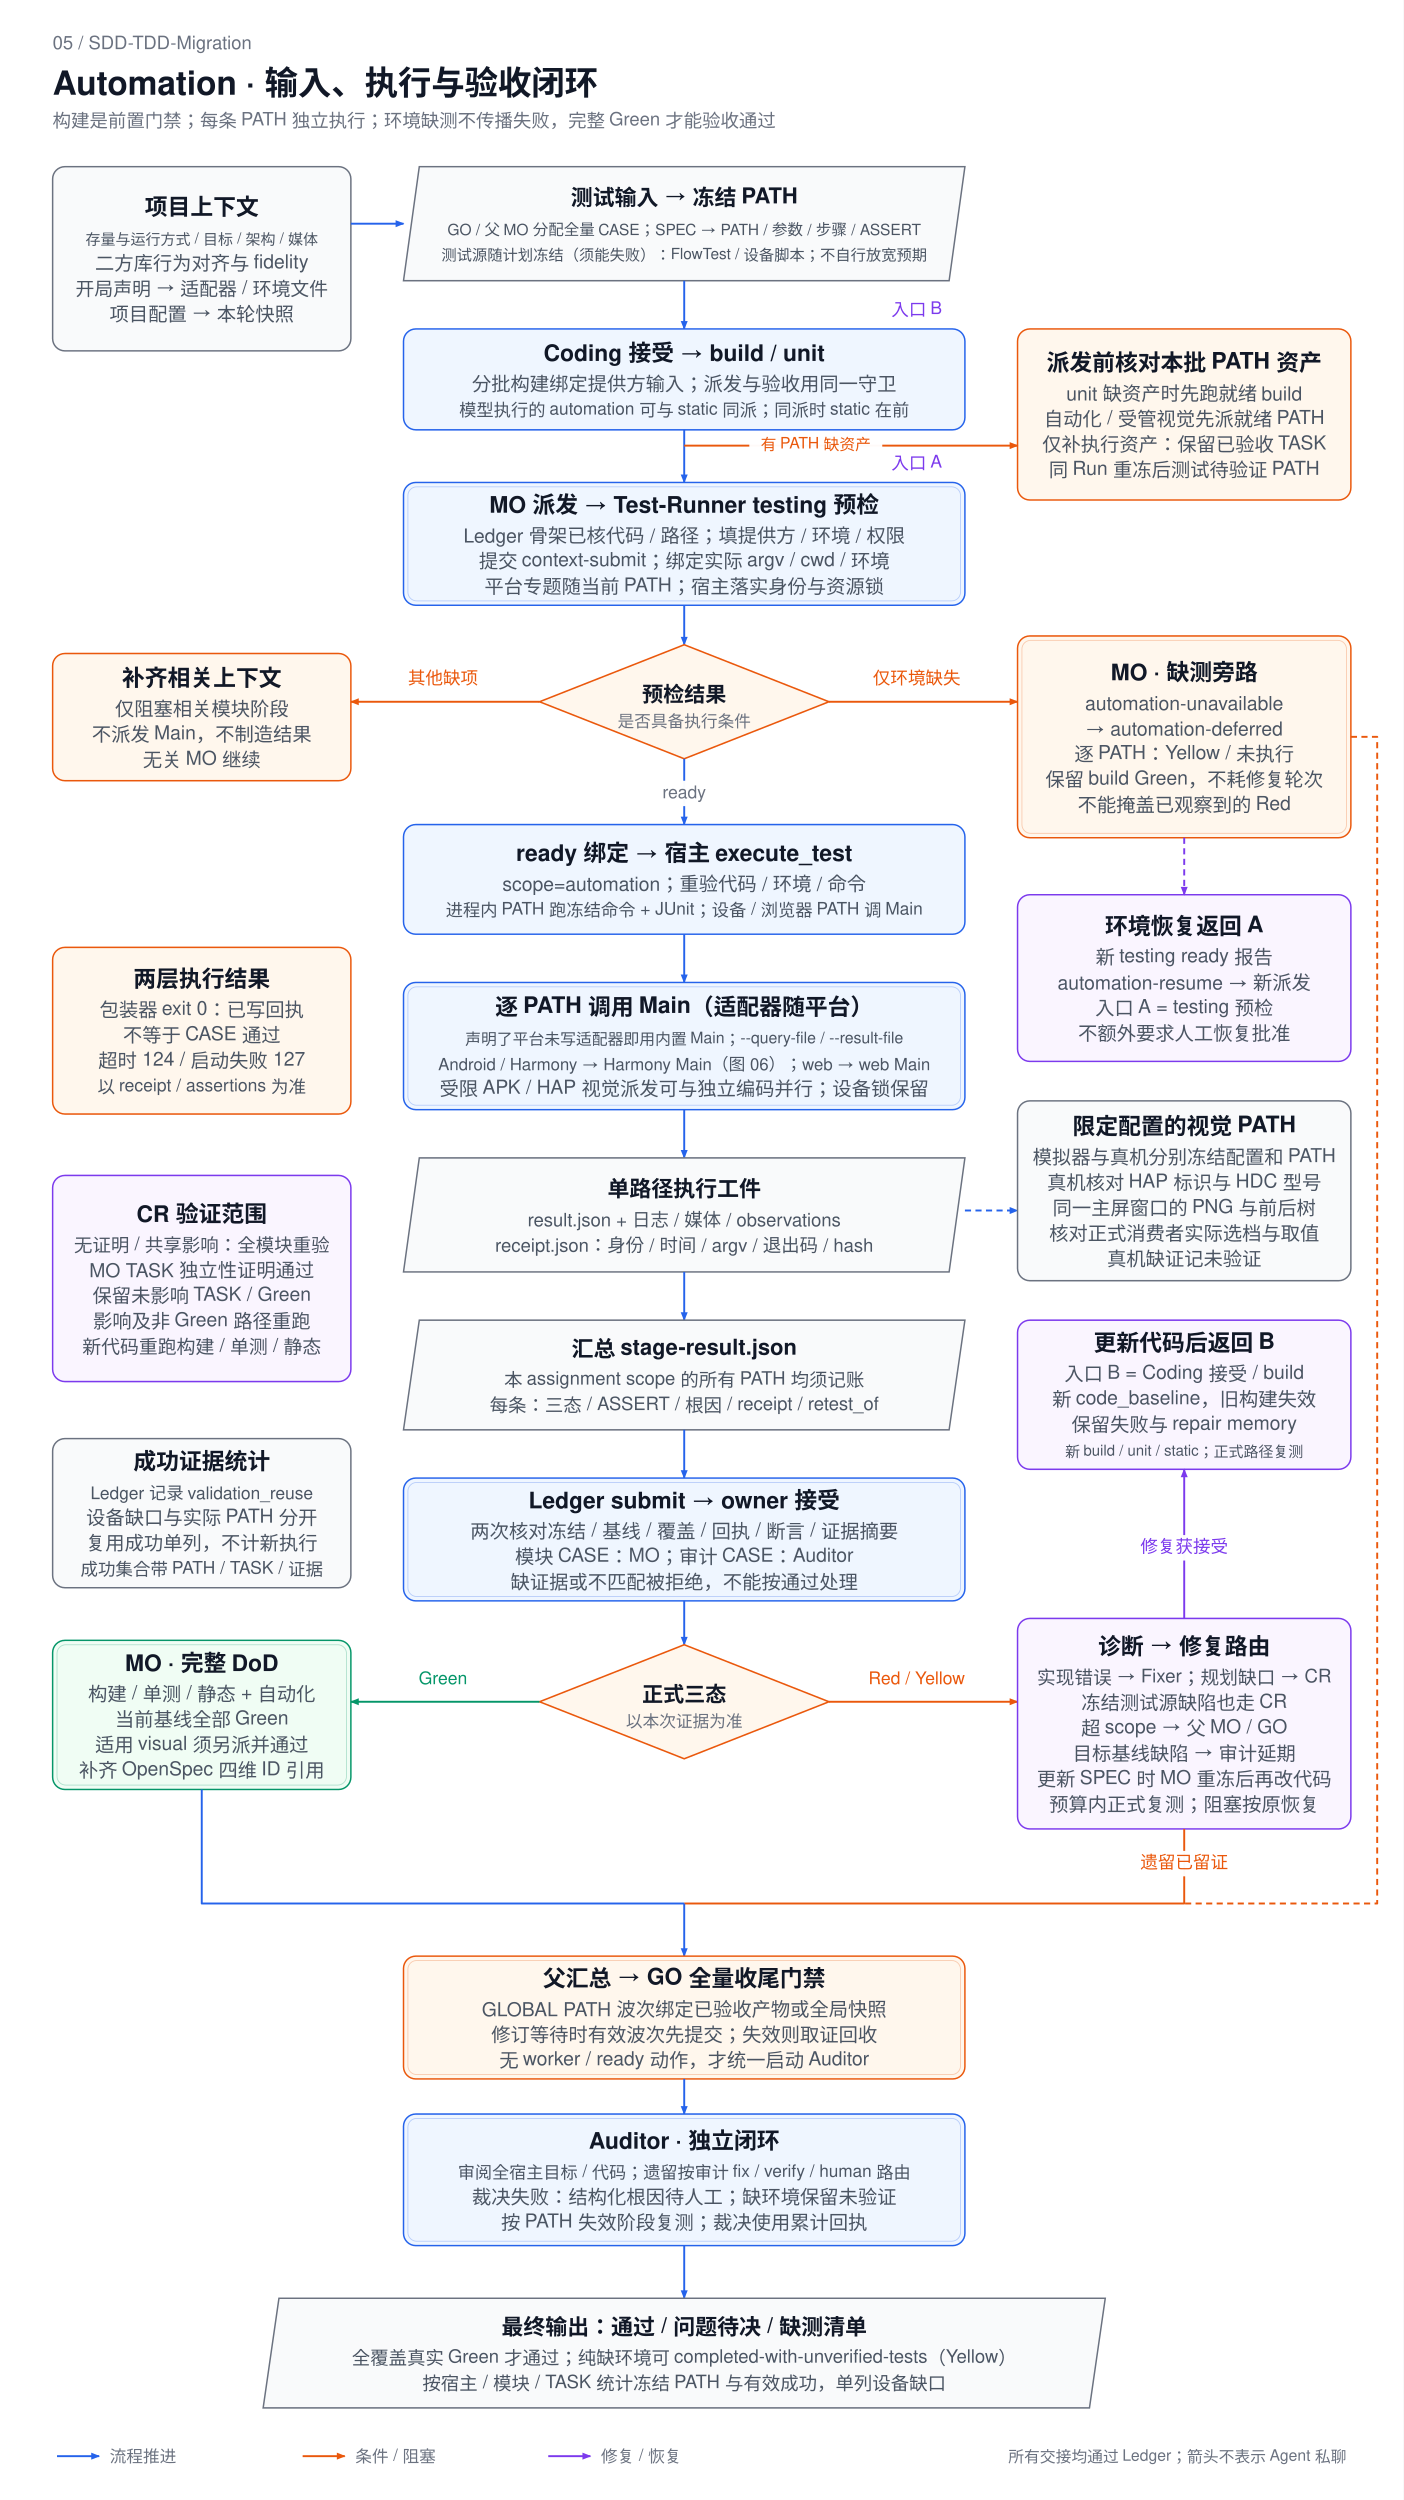
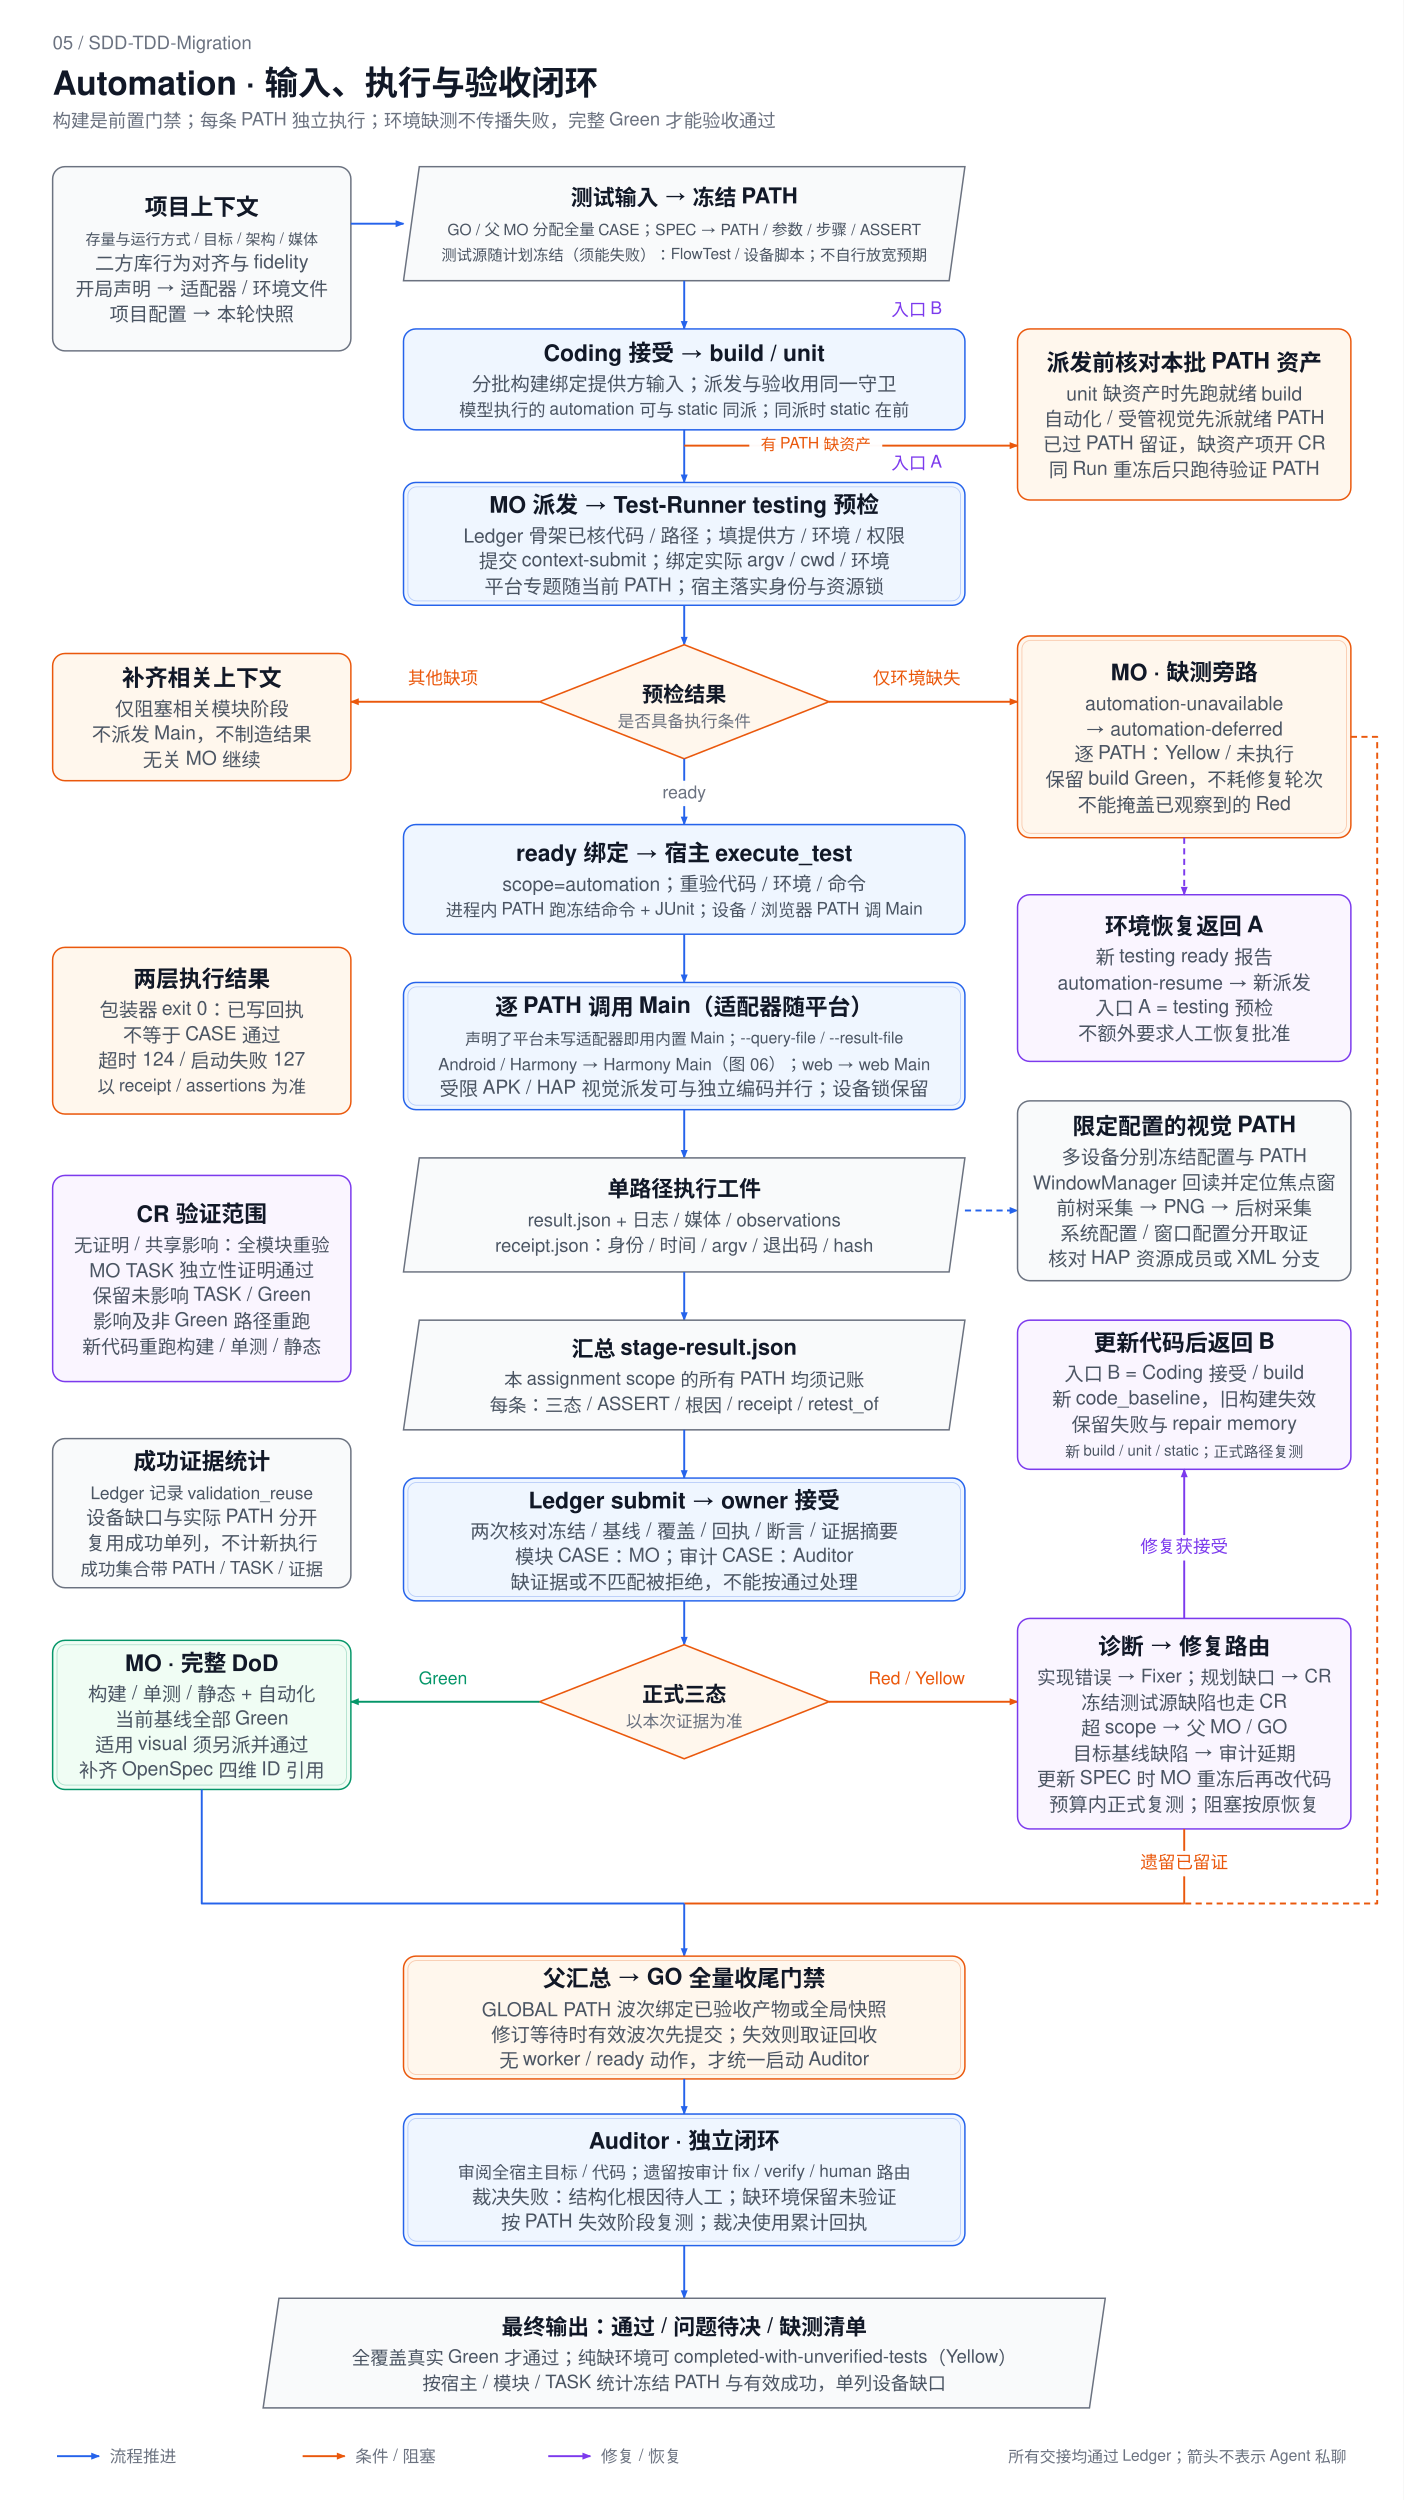
<svg xmlns="http://www.w3.org/2000/svg" width="1600" height="2850" viewBox="0 0 1600 2850" role="img" aria-labelledby="title desc">
  <style>text {font-family: "Helvetica Neue", Helvetica, Arial, "PingFang SC", "Microsoft YaHei", sans-serif;}</style>
  <defs>
    <marker id="arrow-blue" markerWidth="10" markerHeight="8" refX="9" refY="4" orient="auto" markerUnits="userSpaceOnUse">
      <path d="M0,0 L10,4 L0,8 Z" fill="#2563eb" />
    </marker>
    <marker id="arrow-orange" markerWidth="10" markerHeight="8" refX="9" refY="4" orient="auto" markerUnits="userSpaceOnUse">
      <path d="M0,0 L10,4 L0,8 Z" fill="#ea580c" />
    </marker>
    <marker id="arrow-green" markerWidth="10" markerHeight="8" refX="9" refY="4" orient="auto" markerUnits="userSpaceOnUse">
      <path d="M0,0 L10,4 L0,8 Z" fill="#059669" />
    </marker>
    <marker id="arrow-purple" markerWidth="10" markerHeight="8" refX="9" refY="4" orient="auto" markerUnits="userSpaceOnUse">
      <path d="M0,0 L10,4 L0,8 Z" fill="#7c3aed" />
    </marker>
    <marker id="arrow-gray" markerWidth="10" markerHeight="8" refX="9" refY="4" orient="auto" markerUnits="userSpaceOnUse">
      <path d="M0,0 L10,4 L0,8 Z" fill="#6b7280" />
    </marker>
  </defs>
  <rect width="1600" height="2850" fill="white" />
  <text x="60" y="56" font-size="21.00" fill="#6b7280" text-anchor="start" font-weight="400">05  /  SDD-TDD-Migration</text>
  <text x="60" y="108" font-size="38.00" fill="#111827" text-anchor="start" font-weight="700">Automation · 输入、执行与验收闭环</text>
  <text x="60" y="145" font-size="21.00" fill="#6b7280" text-anchor="start" font-weight="400">构建是前置门禁；每条 PATH 独立执行；环境缺测不传播失败，完整 Green 才能验收通过</text>
  <path d="M478,190 H1100 L1082,320 H460 Z" fill="#f9fafb" stroke="#6b7280" stroke-width="1.7" />
  <text x="780.0" y="234.0" font-size="25.00" fill="#111827" text-anchor="middle" font-weight="650">测试输入 → 冻结 PATH</text>
  <text x="780.0" y="268.0" font-size="17.68" fill="#4b5563" text-anchor="middle" font-weight="400">GO / 父 MO 分配全量 CASE；SPEC → PATH / 参数 / 步骤 / ASSERT</text>
  <text x="780.0" y="297.0" font-size="17.43" fill="#4b5563" text-anchor="middle" font-weight="400">测试源随计划冻结（须能失败）：FlowTest / 设备脚本；不自行放宽预期</text>
  <rect x="60" y="190" width="340" height="210" rx="14" fill="#f9fafb" stroke="#6b7280" stroke-width="1.7" />
  <text x="230.0" y="245.0" font-size="26.00" fill="#111827" text-anchor="middle" font-weight="650">项目上下文</text>
  <text x="230.0" y="279.0" font-size="17.10" fill="#4b5563" text-anchor="middle" font-weight="400">存量与运行方式 / 目标 / 架构 / 媒体</text>
  <text x="230.0" y="308.0" font-size="22.00" fill="#4b5563" text-anchor="middle" font-weight="400">二方库行为对齐与 fidelity</text>
  <text x="230.0" y="337.0" font-size="21.50" fill="#4b5563" text-anchor="middle" font-weight="400">开局声明 → 适配器 / 环境文件</text>
  <text x="230.0" y="366.0" font-size="22.00" fill="#4b5563" text-anchor="middle" font-weight="400">项目配置 → 本轮快照</text>
  <path d="M400,255 L460,255" fill="none" stroke="#2563eb" stroke-width="2.2" stroke-linejoin="round" marker-end="url(#arrow-blue)" />
  <path d="M780,320 L780,375" fill="none" stroke="#2563eb" stroke-width="2.2" stroke-linejoin="round" marker-end="url(#arrow-blue)" />
  <rect x="460" y="375" width="640" height="115" rx="14" fill="#eff6ff" stroke="#2563eb" stroke-width="1.7" />
  <text x="780.0" y="411.5" font-size="26.00" fill="#111827" text-anchor="middle" font-weight="650">Coding 接受 → build / unit</text>
  <text x="780.0" y="445.5" font-size="22.00" fill="#4b5563" text-anchor="middle" font-weight="400">分批构建绑定提供方输入；派发与验收用同一守卫</text>
  <text x="780.0" y="474.5" font-size="19.70" fill="#4b5563" text-anchor="middle" font-weight="400">模型执行的 automation 可与 static 同派；同派时 static 在前</text>
  <rect x="1160" y="375" width="380" height="195" rx="14" fill="#fff7ed" stroke="#ea580c" stroke-width="1.7" />
  <text x="1350.0" y="422.5" font-size="26.00" fill="#111827" text-anchor="middle" font-weight="650">派发前核对本批 PATH 资产</text>
  <text x="1350.0" y="456.5" font-size="22.00" fill="#4b5563" text-anchor="middle" font-weight="400">unit 缺资产时先跑就绪 build</text>
  <text x="1350.0" y="485.5" font-size="22.00" fill="#4b5563" text-anchor="middle" font-weight="400">自动化 / 受管视觉先派就绪 PATH</text>
-   <text x="1350.0" y="514.5" font-size="22.00" fill="#4b5563" text-anchor="middle" font-weight="400">仅补执行资产：保留已验收 TASK</text>
-   <text x="1350.0" y="543.5" font-size="22.00" fill="#4b5563" text-anchor="middle" font-weight="400">同 Run 重冻后测试待验证 PATH</text>
+   <text x="1350.0" y="514.5" font-size="22.00" fill="#4b5563" text-anchor="middle" font-weight="400">已过 PATH 留证，缺资产项开 CR</text>
+   <text x="1350.0" y="543.5" font-size="22.00" fill="#4b5563" text-anchor="middle" font-weight="400">同 Run 重冻后只跑待验证 PATH</text>
  <path d="M780,490 L780,550" fill="none" stroke="#2563eb" stroke-width="2.2" stroke-linejoin="round" marker-end="url(#arrow-blue)" />
  <path d="M780,508 L1160,508" fill="none" stroke="#ea580c" stroke-width="2.2" stroke-linejoin="round" marker-end="url(#arrow-orange)" />
  <rect x="854.22" y="495" width="151.56" height="27" rx="4" fill="white" opacity="0.97" />
  <text x="930" y="513" font-size="18.00" fill="#ea580c" text-anchor="middle" font-weight="400">有 PATH 缺资产</text>
  <rect x="460" y="550" width="640" height="140" rx="14" fill="#eff6ff" stroke="#2563eb" stroke-width="1.7" />
  <rect x="465" y="555" width="630" height="130" rx="10" fill="none" stroke="#2563eb" stroke-opacity="0.28" />
  <text x="780.0" y="584.5" font-size="26.00" fill="#111827" text-anchor="middle" font-weight="650">MO 派发 → Test-Runner testing 预检</text>
  <text x="780.0" y="618.5" font-size="22.00" fill="#4b5563" text-anchor="middle" font-weight="400">Ledger 骨架已核代码 / 路径；填提供方 / 环境 / 权限</text>
  <text x="780.0" y="647.5" font-size="22.00" fill="#4b5563" text-anchor="middle" font-weight="400">提交 context-submit；绑定实际 argv / cwd / 环境</text>
  <text x="780.0" y="676.5" font-size="22.00" fill="#4b5563" text-anchor="middle" font-weight="400">平台专题随当前 PATH；宿主落实身份与资源锁</text>
  <path d="M780,690 L780,735" fill="none" stroke="#2563eb" stroke-width="2.2" stroke-linejoin="round" marker-end="url(#arrow-blue)" />
  <path d="M780,735.0 L945.0,800 L780,865.0 L615.0,800 Z" fill="#fff7ed" stroke="#ea580c" stroke-width="1.8" />
  <text x="780" y="800" font-size="24.00" fill="#111827" text-anchor="middle" font-weight="650">预检结果</text>
  <text x="780" y="829" font-size="19.00" fill="#6b7280" text-anchor="middle" font-weight="400">是否具备执行条件</text>
  <path d="M615,800 L400,800" fill="none" stroke="#ea580c" stroke-width="2.2" stroke-linejoin="round" marker-end="url(#arrow-orange)" />
  <rect x="456.0" y="760" width="98" height="29" rx="4" fill="white" opacity="0.97" />
  <text x="505" y="780" font-size="20.00" fill="#ea580c" text-anchor="middle" font-weight="400">其他缺项</text>
  <rect x="60" y="745" width="340" height="145" rx="14" fill="#fff7ed" stroke="#ea580c" stroke-width="1.7" />
  <text x="230.0" y="782.0" font-size="26.00" fill="#111827" text-anchor="middle" font-weight="650">补齐相关上下文</text>
  <text x="230.0" y="816.0" font-size="22.00" fill="#4b5563" text-anchor="middle" font-weight="400">仅阻塞相关模块阶段</text>
  <text x="230.0" y="845.0" font-size="22.00" fill="#4b5563" text-anchor="middle" font-weight="400">不派发 Main，不制造结果</text>
  <text x="230.0" y="874.0" font-size="22.00" fill="#4b5563" text-anchor="middle" font-weight="400">无关 MO 继续</text>
  <path d="M945,800 L1160,800" fill="none" stroke="#ea580c" stroke-width="2.2" stroke-linejoin="round" marker-end="url(#arrow-orange)" />
  <rect x="986.0" y="760" width="118" height="29" rx="4" fill="white" opacity="0.97" />
  <text x="1045" y="780" font-size="20.00" fill="#ea580c" text-anchor="middle" font-weight="400">仅环境缺失</text>
  <rect x="1160" y="725" width="380" height="230" rx="14" fill="#fff7ed" stroke="#ea580c" stroke-width="1.7" />
  <rect x="1165" y="730" width="370" height="220" rx="10" fill="none" stroke="#ea580c" stroke-opacity="0.28" />
  <text x="1350.0" y="775.5" font-size="26.00" fill="#111827" text-anchor="middle" font-weight="650">MO · 缺测旁路</text>
  <text x="1350.0" y="809.5" font-size="22.00" fill="#4b5563" text-anchor="middle" font-weight="400">automation-unavailable</text>
  <text x="1350.0" y="838.5" font-size="22.00" fill="#4b5563" text-anchor="middle" font-weight="400">→ automation-deferred</text>
  <text x="1350.0" y="867.5" font-size="22.00" fill="#4b5563" text-anchor="middle" font-weight="400">逐 PATH：Yellow / 未执行</text>
  <text x="1350.0" y="896.5" font-size="22.00" fill="#4b5563" text-anchor="middle" font-weight="400">保留 build Green，不耗修复轮次</text>
  <text x="1350.0" y="925.5" font-size="22.00" fill="#4b5563" text-anchor="middle" font-weight="400">不能掩盖已观察到的 Red</text>
  <path d="M780,865 L780,940" fill="none" stroke="#2563eb" stroke-width="2.2" stroke-linejoin="round" marker-end="url(#arrow-blue)" />
  <rect x="742.5" y="890" width="75.0" height="29" rx="4" fill="white" opacity="0.97" />
  <text x="780" y="910" font-size="20.00" fill="#6b7280" text-anchor="middle" font-weight="400">ready</text>
  <rect x="460" y="940" width="640" height="125" rx="14" fill="#eff6ff" stroke="#2563eb" stroke-width="1.7" />
  <text x="780.0" y="981.5" font-size="26.00" fill="#111827" text-anchor="middle" font-weight="650">ready 绑定 → 宿主 execute_test</text>
  <text x="780.0" y="1015.5" font-size="22.00" fill="#4b5563" text-anchor="middle" font-weight="400">scope=automation；重验代码 / 环境 / 命令</text>
  <text x="780.0" y="1044.5" font-size="19.70" fill="#4b5563" text-anchor="middle" font-weight="400">进程内 PATH 跑冻结命令 + JUnit；设备 / 浏览器 PATH 调 Main</text>
  <path d="M780,1065 L780,1120" fill="none" stroke="#2563eb" stroke-width="2.2" stroke-linejoin="round" marker-end="url(#arrow-blue)" />
  <rect x="460" y="1120" width="640" height="145" rx="14" fill="#eff6ff" stroke="#2563eb" stroke-width="1.7" />
  <rect x="465" y="1125" width="630" height="135" rx="10" fill="none" stroke="#2563eb" stroke-opacity="0.28" />
  <text x="780.0" y="1157.0" font-size="26.00" fill="#111827" text-anchor="middle" font-weight="650">逐 PATH 调用 Main（适配器随平台）</text>
  <text x="780.0" y="1191.0" font-size="18.04" fill="#4b5563" text-anchor="middle" font-weight="400">声明了平台未写适配器即用内置 Main；--query-file / --result-file</text>
  <text x="780.0" y="1220.0" font-size="19.10" fill="#4b5563" text-anchor="middle" font-weight="400">Android / Harmony → Harmony Main（图 06）；web → web Main</text>
  <text x="780.0" y="1249.0" font-size="22.00" fill="#4b5563" text-anchor="middle" font-weight="400">受限 APK / HAP 视觉派发可与独立编码并行；设备锁保留</text>
  <rect x="60" y="1080" width="340" height="190" rx="14" fill="#fff7ed" stroke="#ea580c" stroke-width="1.7" />
  <text x="230.0" y="1125.0" font-size="26.00" fill="#111827" text-anchor="middle" font-weight="650">两层执行结果</text>
  <text x="230.0" y="1159.0" font-size="22.00" fill="#4b5563" text-anchor="middle" font-weight="400">包装器 exit 0：已写回执</text>
  <text x="230.0" y="1188.0" font-size="22.00" fill="#4b5563" text-anchor="middle" font-weight="400">不等于 CASE 通过</text>
  <text x="230.0" y="1217.0" font-size="22.00" fill="#4b5563" text-anchor="middle" font-weight="400">超时 124 / 启动失败 127</text>
  <text x="230.0" y="1246.0" font-size="19.95" fill="#4b5563" text-anchor="middle" font-weight="400">以 receipt / assertions 为准</text>
  <path d="M780,1265 L780,1320" fill="none" stroke="#2563eb" stroke-width="2.2" stroke-linejoin="round" marker-end="url(#arrow-blue)" />
  <path d="M478,1320 H1100 L1082,1450 H460 Z" fill="#f9fafb" stroke="#6b7280" stroke-width="1.7" />
  <text x="780.0" y="1364.0" font-size="25.00" fill="#111827" text-anchor="middle" font-weight="650">单路径执行工件</text>
  <text x="780.0" y="1398.0" font-size="21.00" fill="#4b5563" text-anchor="middle" font-weight="400">result.json + 日志 / 媒体 / observations</text>
  <text x="780.0" y="1427.0" font-size="21.00" fill="#4b5563" text-anchor="middle" font-weight="400">receipt.json：身份 / 时间 / argv / 退出码 / hash</text>
  <path d="M1100,1380 L1160,1380" fill="none" stroke="#2563eb" stroke-width="2.2" stroke-linejoin="round" stroke-dasharray="7 5" marker-end="url(#arrow-blue)" />
  <rect x="1160" y="1255" width="380" height="205" rx="14" fill="#f9fafb" stroke="#6b7280" stroke-width="1.7" />
  <text x="1350.0" y="1293.0" font-size="26.00" fill="#111827" text-anchor="middle" font-weight="650">限定配置的视觉 PATH</text>
-   <text x="1350.0" y="1327.0" font-size="22.00" fill="#4b5563" text-anchor="middle" font-weight="400">模拟器与真机分别冻结配置和 PATH</text>
-   <text x="1350.0" y="1356.0" font-size="22.00" fill="#4b5563" text-anchor="middle" font-weight="400">真机核对 HAP 标识与 HDC 型号</text>
-   <text x="1350.0" y="1385.0" font-size="22.00" fill="#4b5563" text-anchor="middle" font-weight="400">同一主屏窗口的 PNG 与前后树</text>
-   <text x="1350.0" y="1414.0" font-size="22.00" fill="#4b5563" text-anchor="middle" font-weight="400">核对正式消费者实际选档与取值</text>
-   <text x="1350.0" y="1443.0" font-size="22.00" fill="#4b5563" text-anchor="middle" font-weight="400">真机缺证记未验证</text>
+   <text x="1350.0" y="1327.0" font-size="22.00" fill="#4b5563" text-anchor="middle" font-weight="400">多设备分别冻结配置与 PATH</text>
+   <text x="1350.0" y="1356.0" font-size="21.90" fill="#4b5563" text-anchor="middle" font-weight="400">WindowManager 回读并定位焦点窗</text>
+   <text x="1350.0" y="1385.0" font-size="22.00" fill="#4b5563" text-anchor="middle" font-weight="400">前树采集 → PNG → 后树采集</text>
+   <text x="1350.0" y="1414.0" font-size="22.00" fill="#4b5563" text-anchor="middle" font-weight="400">系统配置 / 窗口配置分开取证</text>
+   <text x="1350.0" y="1443.0" font-size="22.00" fill="#4b5563" text-anchor="middle" font-weight="400">核对 HAP 资源成员或 XML 分支</text>
  <rect x="60" y="1340" width="340" height="235" rx="14" fill="#faf5ff" stroke="#7c3aed" stroke-width="1.7" />
  <text x="230.0" y="1393.0" font-size="26.00" fill="#111827" text-anchor="middle" font-weight="650">CR 验证范围</text>
  <text x="230.0" y="1427.0" font-size="21.07" fill="#4b5563" text-anchor="middle" font-weight="400">无证明 / 共享影响：全模块重验</text>
  <text x="230.0" y="1456.0" font-size="22.00" fill="#4b5563" text-anchor="middle" font-weight="400">MO TASK 独立性证明通过</text>
  <text x="230.0" y="1485.0" font-size="22.00" fill="#4b5563" text-anchor="middle" font-weight="400">保留未影响 TASK / Green</text>
  <text x="230.0" y="1514.0" font-size="22.00" fill="#4b5563" text-anchor="middle" font-weight="400">影响及非 Green 路径重跑</text>
  <text x="230.0" y="1543.0" font-size="21.50" fill="#4b5563" text-anchor="middle" font-weight="400">新代码重跑构建 / 单测 / 静态</text>
  <rect x="60" y="1640" width="340" height="170" rx="14" fill="#f9fafb" stroke="#6b7280" stroke-width="1.7" />
  <text x="230.0" y="1675.0" font-size="26.00" fill="#111827" text-anchor="middle" font-weight="650">成功证据统计</text>
  <text x="230.0" y="1709.0" font-size="19.77" fill="#4b5563" text-anchor="middle" font-weight="400">Ledger 记录 validation_reuse</text>
  <text x="230.0" y="1738.0" font-size="22.00" fill="#4b5563" text-anchor="middle" font-weight="400">设备缺口与实际 PATH 分开</text>
  <text x="230.0" y="1767.0" font-size="22.00" fill="#4b5563" text-anchor="middle" font-weight="400">复用成功单列，不计新执行</text>
  <text x="230.0" y="1796.0" font-size="19.94" fill="#4b5563" text-anchor="middle" font-weight="400">成功集合带 PATH / TASK / 证据</text>
  <path d="M780,1450 L780,1505" fill="none" stroke="#2563eb" stroke-width="2.2" stroke-linejoin="round" marker-end="url(#arrow-blue)" />
  <path d="M478,1505 H1100 L1082,1630 H460 Z" fill="#f9fafb" stroke="#6b7280" stroke-width="1.7" />
  <text x="780.0" y="1546.5" font-size="25.00" fill="#111827" text-anchor="middle" font-weight="650">汇总 stage-result.json</text>
  <text x="780.0" y="1580.5" font-size="21.00" fill="#4b5563" text-anchor="middle" font-weight="400">本 assignment scope 的所有 PATH 均须记账</text>
  <text x="780.0" y="1609.5" font-size="21.00" fill="#4b5563" text-anchor="middle" font-weight="400">每条：三态 / ASSERT / 根因 / receipt / retest_of</text>
  <path d="M780,1630 L780,1685" fill="none" stroke="#2563eb" stroke-width="2.2" stroke-linejoin="round" marker-end="url(#arrow-blue)" />
  <rect x="460" y="1685" width="640" height="140" rx="14" fill="#eff6ff" stroke="#2563eb" stroke-width="1.7" />
  <rect x="465" y="1690" width="630" height="130" rx="10" fill="none" stroke="#2563eb" stroke-opacity="0.28" />
  <text x="780.0" y="1719.5" font-size="26.00" fill="#111827" text-anchor="middle" font-weight="650">Ledger submit → owner 接受</text>
  <text x="780.0" y="1753.5" font-size="22.00" fill="#4b5563" text-anchor="middle" font-weight="400">两次核对冻结 / 基线 / 覆盖 / 回执 / 断言 / 证据摘要</text>
  <text x="780.0" y="1782.5" font-size="22.00" fill="#4b5563" text-anchor="middle" font-weight="400">模块 CASE：MO；审计 CASE：Auditor</text>
  <text x="780.0" y="1811.5" font-size="22.00" fill="#4b5563" text-anchor="middle" font-weight="400">缺证据或不匹配被拒绝，不能按通过处理</text>
  <path d="M780,1825 L780,1875" fill="none" stroke="#2563eb" stroke-width="2.2" stroke-linejoin="round" marker-end="url(#arrow-blue)" />
  <path d="M780,1875.0 L945.0,1940 L780,2005.0 L615.0,1940 Z" fill="#fff7ed" stroke="#ea580c" stroke-width="1.8" />
  <text x="780" y="1940" font-size="24.00" fill="#111827" text-anchor="middle" font-weight="650">正式三态</text>
  <text x="780" y="1969" font-size="19.00" fill="#6b7280" text-anchor="middle" font-weight="400">以本次证据为准</text>
  <path d="M615,1940 L400,1940" fill="none" stroke="#059669" stroke-width="2.2" stroke-linejoin="round" marker-end="url(#arrow-green)" />
  <rect x="467.5" y="1900" width="75.0" height="29" rx="4" fill="white" opacity="0.97" />
  <text x="505" y="1920" font-size="20.00" fill="#059669" text-anchor="middle" font-weight="400">Green</text>
  <rect x="60" y="1870" width="340" height="170" rx="14" fill="#f0fdf4" stroke="#059669" stroke-width="1.7" />
  <rect x="65" y="1875" width="330" height="160" rx="10" fill="none" stroke="#059669" stroke-opacity="0.28" />
  <text x="230.0" y="1905.0" font-size="26.00" fill="#111827" text-anchor="middle" font-weight="650">MO · 完整 DoD</text>
  <text x="230.0" y="1939.0" font-size="21.94" fill="#4b5563" text-anchor="middle" font-weight="400">构建 / 单测 / 静态 + 自动化</text>
  <text x="230.0" y="1968.0" font-size="22.00" fill="#4b5563" text-anchor="middle" font-weight="400">当前基线全部 Green</text>
  <text x="230.0" y="1997.0" font-size="22.00" fill="#4b5563" text-anchor="middle" font-weight="400">适用 visual 须另派并通过</text>
  <text x="230.0" y="2026.0" font-size="22.00" fill="#4b5563" text-anchor="middle" font-weight="400">补齐 OpenSpec 四维 ID 引用</text>
  <path d="M945,1940 L1160,1940" fill="none" stroke="#ea580c" stroke-width="2.2" stroke-linejoin="round" marker-end="url(#arrow-orange)" />
  <rect x="967.6" y="1900" width="154.8" height="29" rx="4" fill="white" opacity="0.97" />
  <text x="1045" y="1920" font-size="20.00" fill="#ea580c" text-anchor="middle" font-weight="400">Red / Yellow</text>
  <rect x="1160" y="1845" width="380" height="240" rx="14" fill="#faf5ff" stroke="#7c3aed" stroke-width="1.7" />
  <text x="1350.0" y="1886.0" font-size="26.00" fill="#111827" text-anchor="middle" font-weight="650">诊断 → 修复路由</text>
  <text x="1350.0" y="1920.0" font-size="21.33" fill="#4b5563" text-anchor="middle" font-weight="400">实现错误 → Fixer；规划缺口 → CR</text>
  <text x="1350.0" y="1949.0" font-size="22.00" fill="#4b5563" text-anchor="middle" font-weight="400">冻结测试源缺陷也走 CR</text>
  <text x="1350.0" y="1978.0" font-size="22.00" fill="#4b5563" text-anchor="middle" font-weight="400">超 scope → 父 MO / GO</text>
  <text x="1350.0" y="2007.0" font-size="22.00" fill="#4b5563" text-anchor="middle" font-weight="400">目标基线缺陷 → 审计延期</text>
  <text x="1350.0" y="2036.0" font-size="22.00" fill="#4b5563" text-anchor="middle" font-weight="400">更新 SPEC 时 MO 重冻后再改代码</text>
  <text x="1350.0" y="2065.0" font-size="22.00" fill="#4b5563" text-anchor="middle" font-weight="400">预算内正式复测；阻塞按原恢复</text>
  <rect x="1160" y="1505" width="380" height="170" rx="14" fill="#faf5ff" stroke="#7c3aed" stroke-width="1.7" />
  <text x="1350.0" y="1540.0" font-size="26.00" fill="#111827" text-anchor="middle" font-weight="650">更新代码后返回 B</text>
  <text x="1350.0" y="1574.0" font-size="22.00" fill="#4b5563" text-anchor="middle" font-weight="400">入口 B = Coding 接受 / build</text>
  <text x="1350.0" y="1603.0" font-size="22.00" fill="#4b5563" text-anchor="middle" font-weight="400">新 code_baseline，旧构建失效</text>
  <text x="1350.0" y="1632.0" font-size="22.00" fill="#4b5563" text-anchor="middle" font-weight="400">保留失败与 repair memory</text>
  <text x="1350.0" y="1661.0" font-size="17.04" fill="#4b5563" text-anchor="middle" font-weight="400">新 build / unit / static；正式路径复测</text>
  <path d="M1350,1845 L1350,1675" fill="none" stroke="#7c3aed" stroke-width="2.2" stroke-linejoin="round" marker-end="url(#arrow-purple)" />
  <rect x="1291.0" y="1750" width="118" height="29" rx="4" fill="white" opacity="0.97" />
  <text x="1350" y="1770" font-size="20.00" fill="#7c3aed" text-anchor="middle" font-weight="400">修复获接受</text>
  <rect x="1004.6" y="340" width="80.8" height="29" rx="4" fill="white" opacity="0.97" />
  <text x="1045" y="360" font-size="20.00" fill="#7c3aed" text-anchor="middle" font-weight="400">入口 B</text>
  <rect x="1160" y="1020" width="380" height="190" rx="14" fill="#faf5ff" stroke="#7c3aed" stroke-width="1.7" />
  <text x="1350.0" y="1065.0" font-size="26.00" fill="#111827" text-anchor="middle" font-weight="650">环境恢复返回 A</text>
  <text x="1350.0" y="1099.0" font-size="22.00" fill="#4b5563" text-anchor="middle" font-weight="400">新 testing ready 报告</text>
  <text x="1350.0" y="1128.0" font-size="22.00" fill="#4b5563" text-anchor="middle" font-weight="400">automation-resume → 新派发</text>
  <text x="1350.0" y="1157.0" font-size="22.00" fill="#4b5563" text-anchor="middle" font-weight="400">入口 A = testing 预检</text>
  <text x="1350.0" y="1186.0" font-size="22.00" fill="#4b5563" text-anchor="middle" font-weight="400">不额外要求人工恢复批准</text>
  <path d="M1350,955 L1350,1020" fill="none" stroke="#7c3aed" stroke-width="2.2" stroke-linejoin="round" stroke-dasharray="7 5" marker-end="url(#arrow-purple)" />
  <rect x="1004.6" y="515" width="80.8" height="29" rx="4" fill="white" opacity="0.97" />
  <text x="1045" y="535" font-size="20.00" fill="#7c3aed" text-anchor="middle" font-weight="400">入口 A</text>
  <path d="M230,2040 L230,2170 L780,2170" fill="none" stroke="#2563eb" stroke-width="2.2" stroke-linejoin="round" />
  <path d="M1350,2085 L1350,2170 L780,2170" fill="none" stroke="#ea580c" stroke-width="2.2" stroke-linejoin="round" />
  <rect x="1291.0" y="2110" width="118" height="29" rx="4" fill="white" opacity="0.97" />
  <text x="1350" y="2130" font-size="20.00" fill="#ea580c" text-anchor="middle" font-weight="400">遗留已留证</text>
  <path d="M1540,840 L1570,840 L1570,2170 L1350,2170" fill="none" stroke="#ea580c" stroke-width="2.2" stroke-linejoin="round" stroke-dasharray="7 5" />
  <path d="M780,2170 L780,2230" fill="none" stroke="#2563eb" stroke-width="2.2" stroke-linejoin="round" marker-end="url(#arrow-blue)" />
  <rect x="460" y="2230" width="640" height="140" rx="14" fill="#fff7ed" stroke="#ea580c" stroke-width="1.7" />
  <rect x="465" y="2235" width="630" height="130" rx="10" fill="none" stroke="#ea580c" stroke-opacity="0.28" />
  <text x="780.0" y="2264.5" font-size="26.00" fill="#111827" text-anchor="middle" font-weight="650">父汇总 → GO 全量收尾门禁</text>
  <text x="780.0" y="2298.5" font-size="22.00" fill="#4b5563" text-anchor="middle" font-weight="400">GLOBAL PATH 波次绑定已验收产物或全局快照</text>
  <text x="780.0" y="2327.5" font-size="22.00" fill="#4b5563" text-anchor="middle" font-weight="400">修订等待时有效波次先提交；失效则取证回收</text>
  <text x="780.0" y="2356.5" font-size="22.00" fill="#4b5563" text-anchor="middle" font-weight="400">无 worker / ready 动作，才统一启动 Auditor</text>
  <path d="M780,2370 L780,2410" fill="none" stroke="#2563eb" stroke-width="2.2" stroke-linejoin="round" marker-end="url(#arrow-blue)" />
  <rect x="460" y="2410" width="640" height="150" rx="14" fill="#eff6ff" stroke="#2563eb" stroke-width="1.7" />
  <rect x="465" y="2415" width="630" height="140" rx="10" fill="none" stroke="#2563eb" stroke-opacity="0.28" />
  <text x="780.0" y="2449.5" font-size="26.00" fill="#111827" text-anchor="middle" font-weight="650">Auditor · 独立闭环</text>
  <text x="780.0" y="2483.5" font-size="19.52" fill="#4b5563" text-anchor="middle" font-weight="400">审阅全宿主目标 / 代码；遗留按审计 fix / verify / human 路由</text>
  <text x="780.0" y="2512.5" font-size="22.00" fill="#4b5563" text-anchor="middle" font-weight="400">裁决失败：结构化根因待人工；缺环境保留未验证</text>
  <text x="780.0" y="2541.5" font-size="22.00" fill="#4b5563" text-anchor="middle" font-weight="400">按 PATH 失效阶段复测；裁决使用累计回执</text>
  <path d="M780,2560 L780,2620" fill="none" stroke="#2563eb" stroke-width="2.2" stroke-linejoin="round" marker-end="url(#arrow-blue)" />
  <path d="M318,2620 H1260 L1242,2745 H300 Z" fill="#f9fafb" stroke="#6b7280" stroke-width="1.7" />
  <text x="780.0" y="2661.5" font-size="25.00" fill="#111827" text-anchor="middle" font-weight="650">最终输出：通过 / 问题待决 / 缺测清单</text>
  <text x="780.0" y="2695.5" font-size="21.00" fill="#4b5563" text-anchor="middle" font-weight="400">全覆盖真实 Green 才通过；纯缺环境可 completed-with-unverified-tests（Yellow）</text>
  <text x="780.0" y="2724.5" font-size="21.00" fill="#4b5563" text-anchor="middle" font-weight="400">按宿主 / 模块 / TASK 统计冻结 PATH 与有效成功，单列设备缺口</text>
  <path d="M65,2800 L113,2800" fill="none" stroke="#2563eb" stroke-width="2.2" stroke-linejoin="round" marker-end="url(#arrow-blue)" />
  <text x="125" y="2807" font-size="19.00" fill="#6b7280" text-anchor="start" font-weight="400">流程推进</text>
  <path d="M345,2800 L393,2800" fill="none" stroke="#ea580c" stroke-width="2.2" stroke-linejoin="round" marker-end="url(#arrow-orange)" />
  <text x="405" y="2807" font-size="19.00" fill="#6b7280" text-anchor="start" font-weight="400">条件 / 阻塞</text>
  <path d="M625,2800 L673,2800" fill="none" stroke="#7c3aed" stroke-width="2.2" stroke-linejoin="round" marker-end="url(#arrow-purple)" />
  <text x="685" y="2807" font-size="19.00" fill="#6b7280" text-anchor="start" font-weight="400">修复 / 恢复</text>
  <text x="1535" y="2807" font-size="18.00" fill="#6b7280" text-anchor="end" font-weight="400">所有交接均通过 Ledger；箭头不表示 Agent 私聊</text>
</svg>
